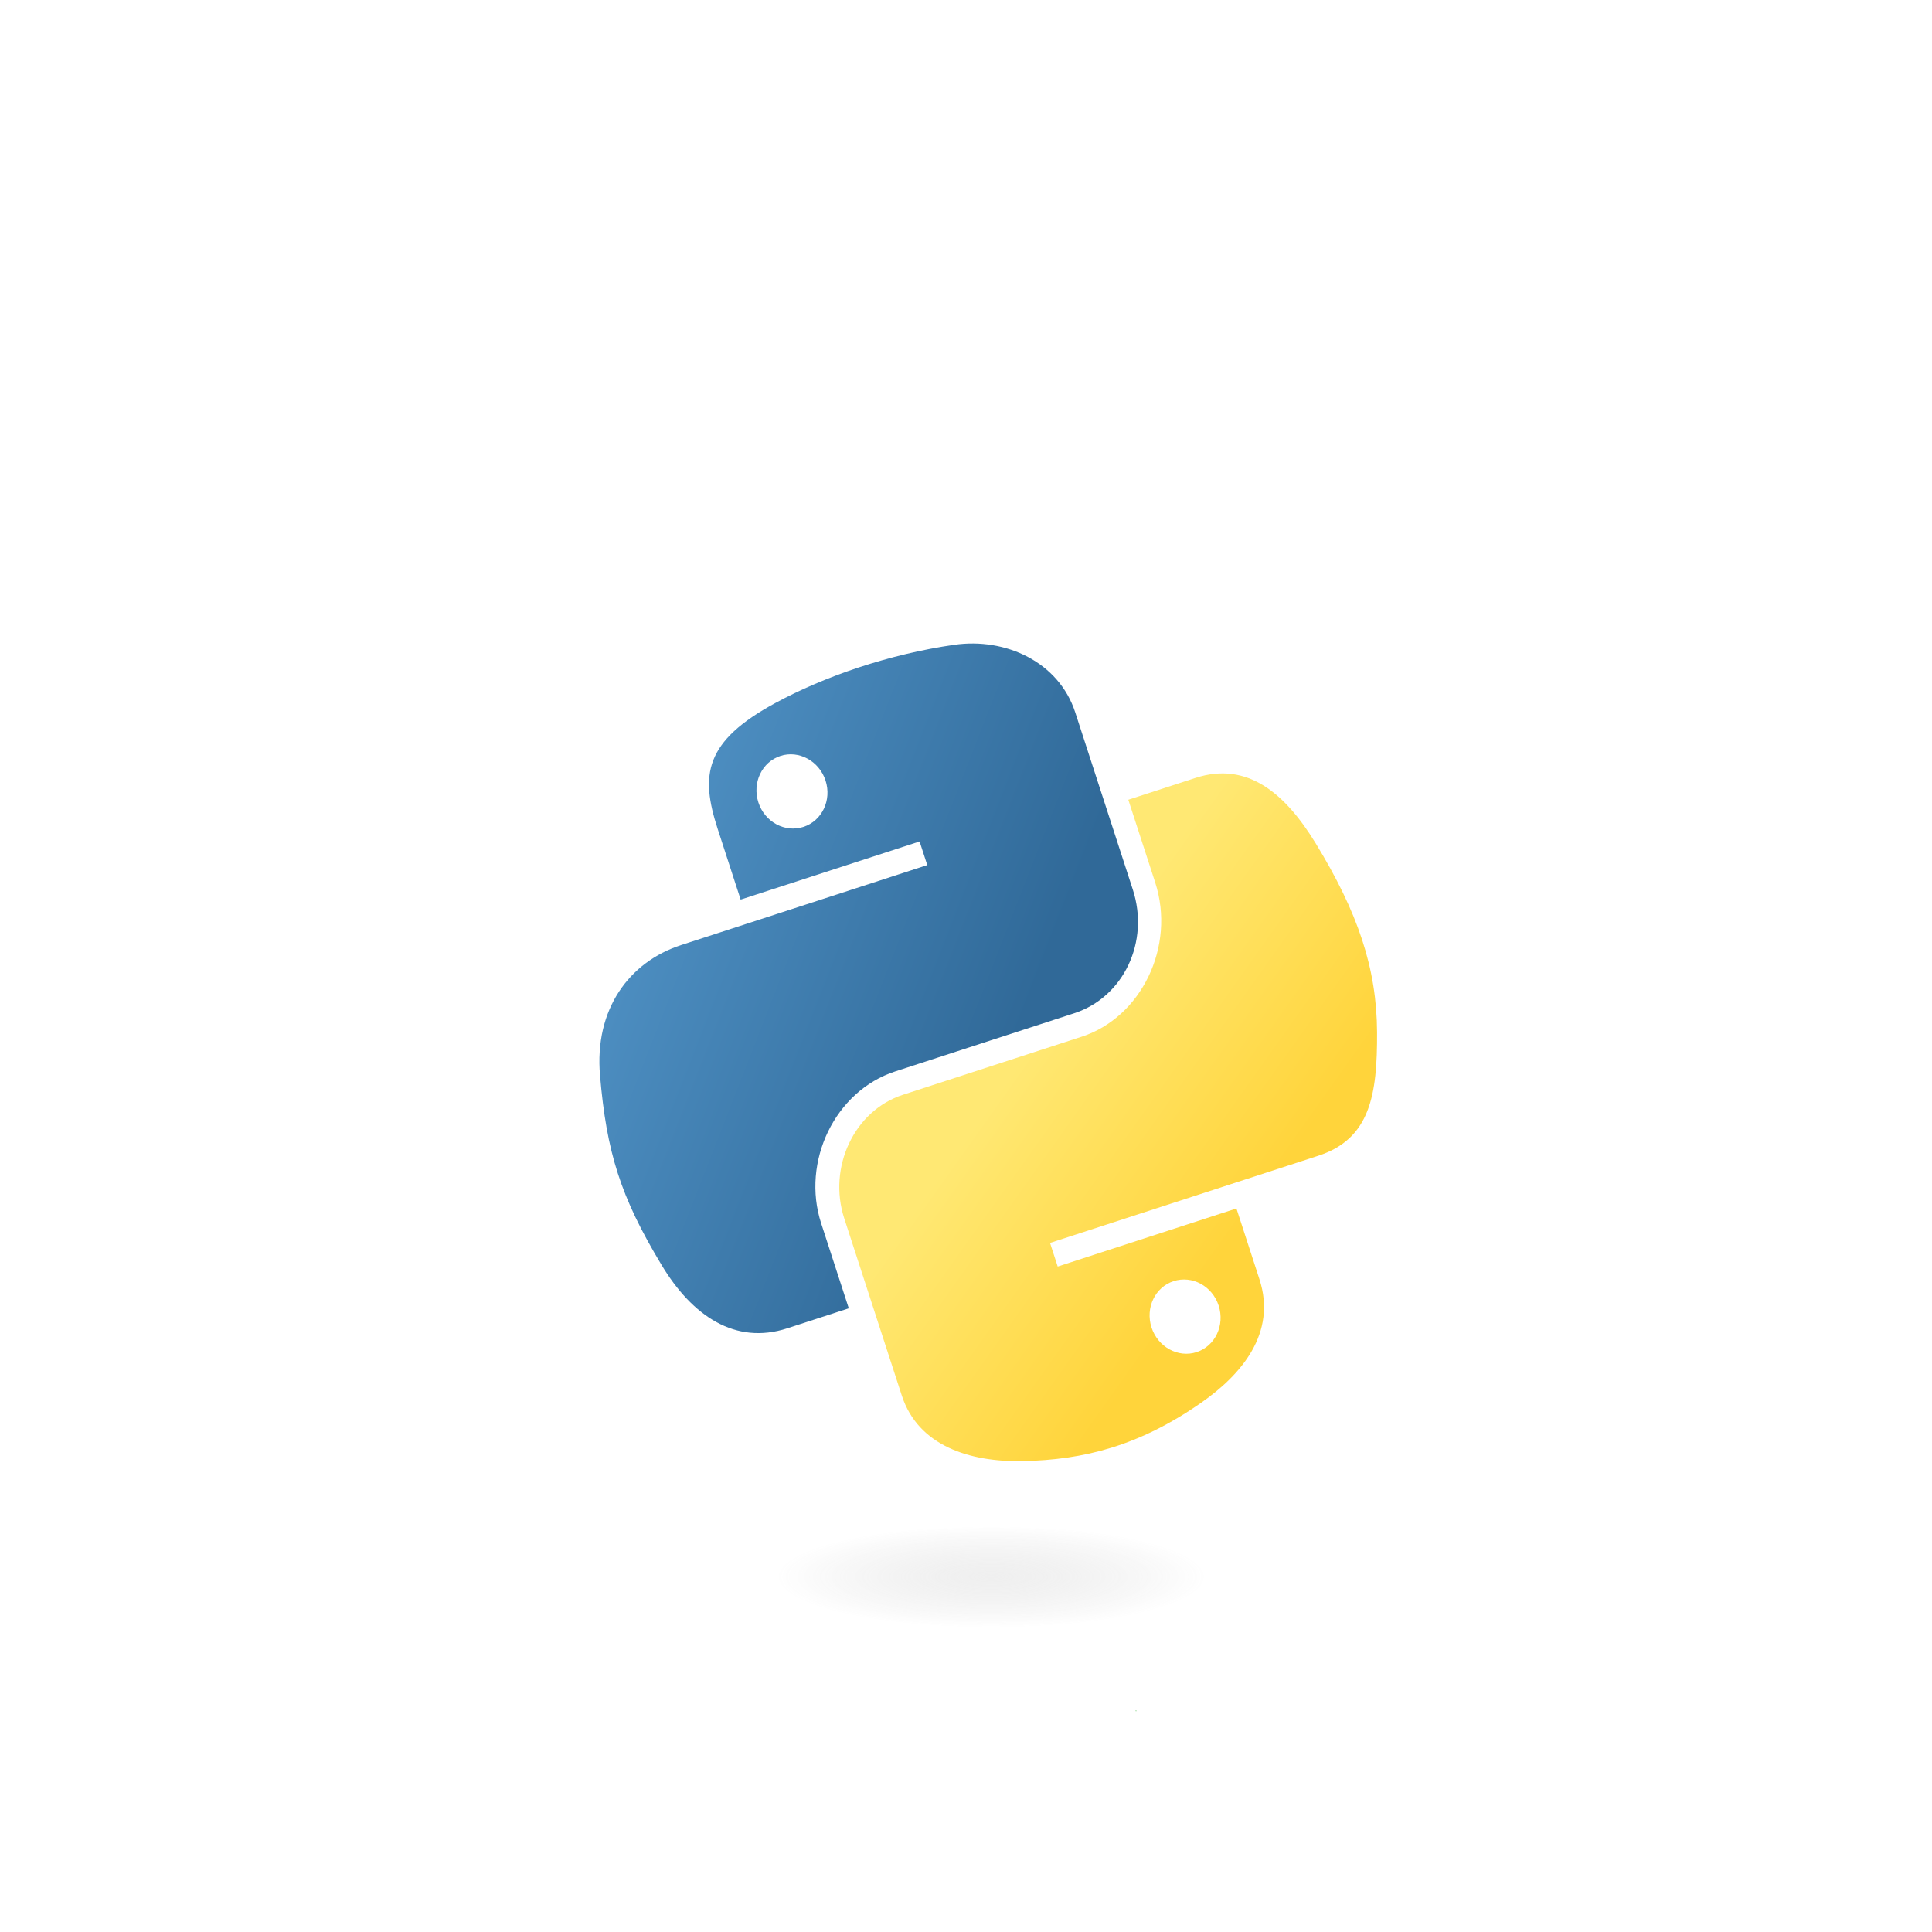
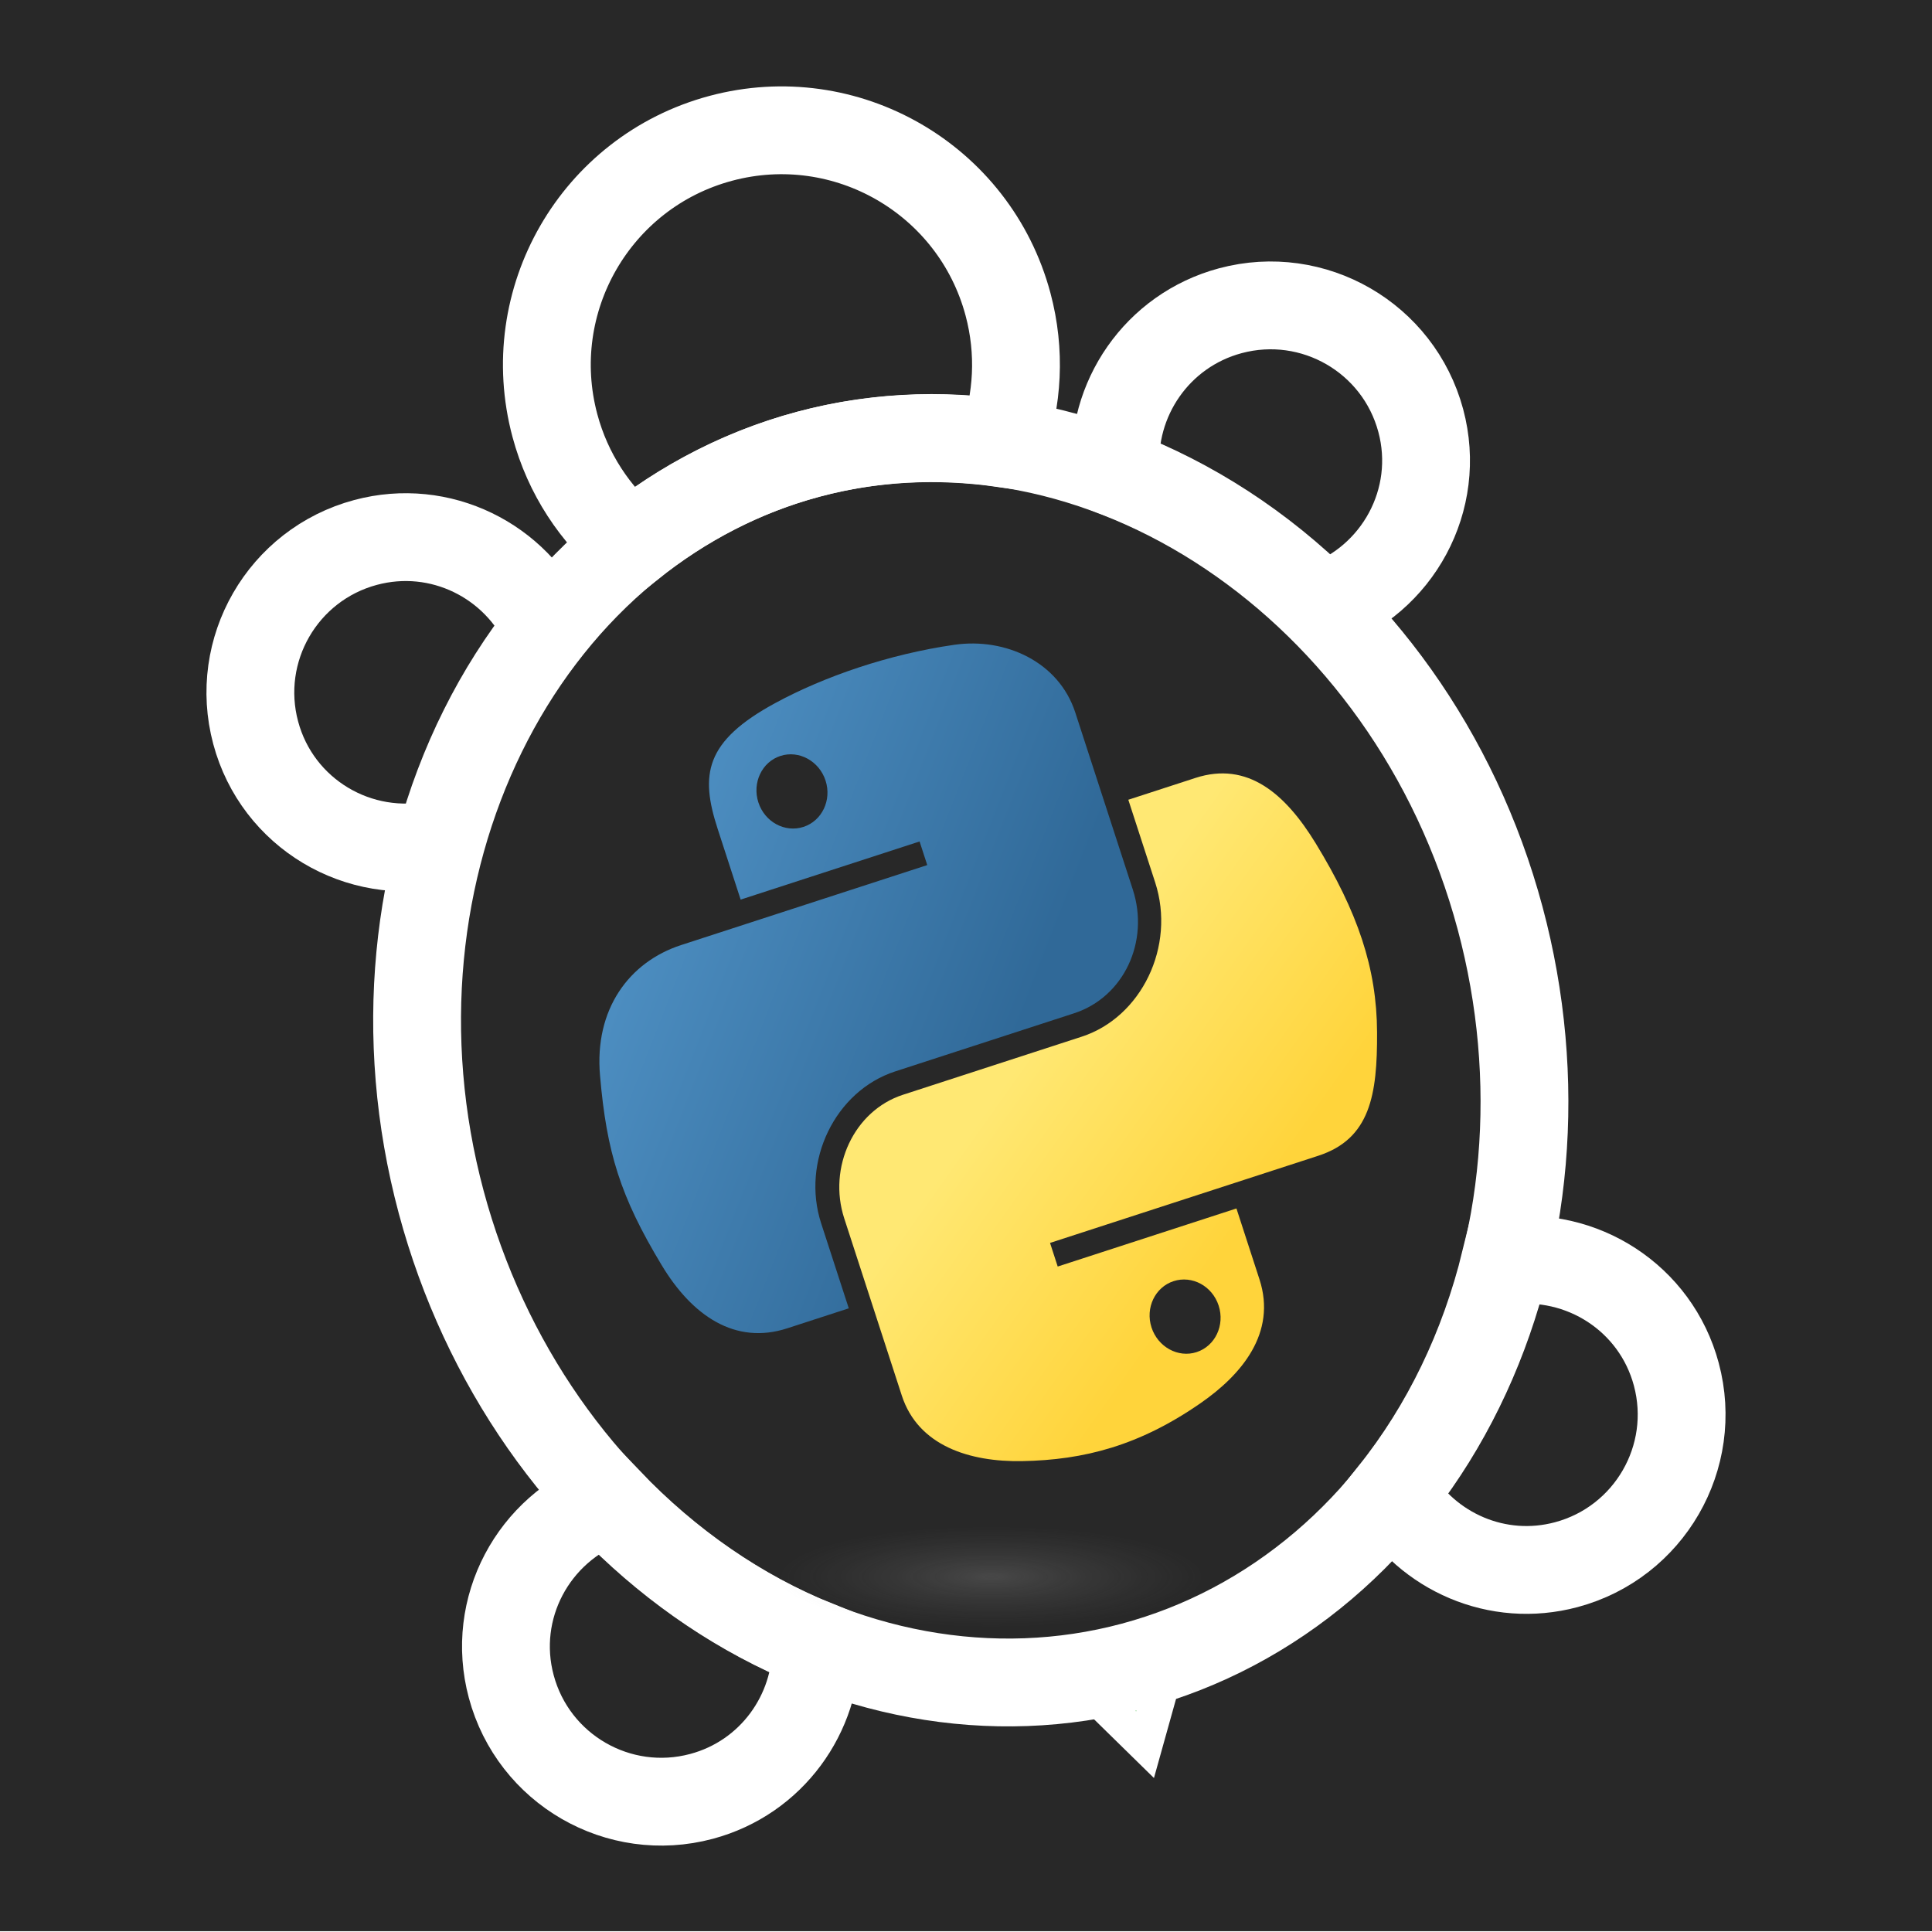
<svg xmlns="http://www.w3.org/2000/svg" version="1.1" width="55" height="55" viewBox="0 0 55 55" id="svg2">
+   <rect x="-0.064" y="-0.359" width="55.204" height="55.336" style="fill: rgb(40, 40, 40);" />
  <g transform="matrix(0.9659258,-0.258819,0.258819,0.9659258,-6.800586,7.913305)" id="g3661" style="fill:#00a000;fill-opacity:1">
    <path d="m 27.497,48.279 c -0.553,0 -1.099,-0.035 -1.637,-0.1 l 1.388,2.349 1.368,-2.313 c -0.371,0.03 -0.741,0.064 -1.119,0.064 z" id="path6" style="fill: rgb(0, 160, 0); fill-opacity: 1; stroke-opacity: 1; stroke: rgb(255, 255, 255);" />
    <g id="g8" style="fill:#00a000;fill-opacity:1;stroke:#004000;stroke-width:2.5;stroke-miterlimit:4;stroke-opacity:1;stroke-dasharray:none">
      <path d="m 40.16,11.726 c -2.164,0 -3.958,1.555 -4.343,3.607 1.859,1.345 3.457,3.115 4.675,5.208 2.285,-0.172 4.094,-2.061 4.094,-4.39 0,-2.444 -1.982,-4.425 -4.426,-4.425 z" id="path10" style="fill: rgb(0, 160, 0); stroke-width: 2.5; stroke-miterlimit: 4; stroke-opacity: 1; stroke-dasharray: none; stroke: rgb(255, 255, 255); fill-opacity: 0;" />
      <path d="m 40.713,39.887 c -1.224,2.232 -2.86,4.131 -4.797,5.556 0.521,1.864 2.213,3.239 4.244,3.239 2.443,0 4.426,-1.98 4.426,-4.424 0,-2.255 -1.693,-4.096 -3.873,-4.371 z" id="path12" style="fill: rgb(0, 160, 0); stroke-width: 2.5; stroke-miterlimit: 4; stroke-opacity: 1; stroke-dasharray: none; stroke: rgb(255, 255, 255); fill-opacity: 0;" />
      <path d="m 14.273,39.871 c -2.253,0.206 -4.024,2.079 -4.024,4.387 0,2.443 1.98,4.424 4.424,4.424 2.064,0 3.784,-1.42 4.272,-3.332 -1.883,-1.416 -3.475,-3.289 -4.672,-5.479 z" id="path14" style="fill: rgb(0, 160, 0); stroke-width: 2.5; stroke-miterlimit: 4; stroke-opacity: 1; stroke-dasharray: none; stroke: rgb(255, 255, 255); fill-opacity: 0;" />
      <path d="m 19.026,15.437 c -0.343,-2.103 -2.154,-3.711 -4.353,-3.711 -2.444,0 -4.424,1.981 -4.424,4.424 0,2.382 1.886,4.31 4.245,4.406 1.186,-2.043 2.732,-3.784 4.532,-5.119 z" id="path16" style="fill: rgb(0, 160, 0); stroke-width: 2.5; stroke-miterlimit: 4; stroke-opacity: 1; stroke-dasharray: none; stroke: rgb(255, 255, 255); fill-opacity: 0;" />
    </g>
    <path d="m 27.497,12.563 c 1.908,0 3.728,0.411 5.418,1.128 0.741,-1.076 1.178,-2.377 1.178,-3.783 0,-3.687 -2.989,-6.677 -6.677,-6.677 -3.687,0 -6.676,2.99 -6.676,6.677 0,1.428 0.452,2.749 1.216,3.834 1.724,-0.749 3.587,-1.179 5.541,-1.179 z" id="path18" style="fill: rgb(0, 160, 0); stroke-width: 2.5; stroke-miterlimit: 4; stroke-opacity: 1; stroke-dasharray: none; stroke: rgb(255, 255, 255); fill-opacity: 0;" />
    <g id="g20" style="fill:#00a000;fill-opacity:1;stroke:#004000;stroke-width:2.5;stroke-miterlimit:4;stroke-opacity:1;stroke-dasharray:none">
      <path d="m 43.102,30.421 c 0,4.734 -1.645,9.28 -4.571,12.627 -2.925,3.348 -6.897,5.231 -11.034,5.231 -4.137,0 -8.109,-1.883 -11.034,-5.231 -2.925,-3.348 -4.571,-7.893 -4.571,-12.627 0,-9.797 7.044,-17.858 15.605,-17.858 8.561,0 15.605,8.061 15.605,17.858 z" id="path22" style="fill: rgb(0, 160, 0); stroke-width: 2.5; stroke-miterlimit: 4; stroke-opacity: 1; stroke-dasharray: none; stroke: rgb(255, 255, 255); paint-order: fill; fill-opacity: 0;" />
    </g>
  </g>
  <linearGradient id="a" gradientUnits="userSpaceOnUse" x1="-2031.312" y1="275.868" x2="-1922.296" y2="182.075" gradientTransform="matrix(0.112369, 0, 0, -0.118004, 244.0039, 52.64705)">
    <stop offset="0" stop-color="#5a9fd4" />
    <stop offset="1" stop-color="#306998" />
  </linearGradient>
  <path d="M 27.246 19.429 C 26.331 19.434 25.456 19.515 24.686 19.657 C 22.42 20.073 22.009 20.945 22.009 22.552 L 22.009 24.676 L 27.365 24.676 L 27.365 25.383 L 19.998 25.383 C 18.442 25.383 17.078 26.356 16.653 28.207 C 16.16 30.329 16.138 31.653 16.653 33.869 C 17.032 35.518 17.942 36.693 19.499 36.693 L 21.341 36.693 L 21.341 34.147 C 21.341 32.31 22.87 30.687 24.686 30.687 L 30.037 30.687 C 31.525 30.687 32.715 29.412 32.715 27.856 L 32.715 22.552 C 32.715 21.043 31.49 19.908 30.037 19.657 C 29.117 19.497 28.162 19.425 27.246 19.429 Z M 24.35 21.136 C 24.903 21.136 25.355 21.615 25.355 22.201 C 25.355 22.786 24.903 23.26 24.35 23.26 C 23.794 23.26 23.344 22.787 23.344 22.201 C 23.344 21.615 23.794 21.136 24.35 21.136 Z" fill="url(#a)" style="" transform="matrix(0.951057, -0.309017, 0.309017, 0.951057, -7.472432, 8.942764)" />
  <linearGradient id="b" gradientUnits="userSpaceOnUse" x1="-1880.151" y1="125.305" x2="-1919.08" y2="180.384" gradientTransform="matrix(0.112369, 0, 0, -0.118004, 245.5826, 50.57539)">
    <stop offset="0" stop-color="#ffd43b" />
    <stop offset="1" stop-color="#ffe873" />
  </linearGradient>
  <path d="M 34.962 23.311 L 34.962 25.784 C 34.962 27.702 33.398 29.316 31.616 29.316 L 26.265 29.316 C 24.801 29.316 23.588 30.621 23.588 32.146 L 23.588 37.45 C 23.588 38.961 24.849 39.849 26.265 40.282 C 27.961 40.8 29.587 40.894 31.616 40.282 C 32.964 39.876 34.294 39.059 34.294 37.45 L 34.294 35.328 L 28.944 35.328 L 28.944 34.621 L 36.972 34.621 C 38.529 34.621 39.109 33.492 39.651 31.796 C 40.209 30.052 40.185 28.373 39.651 26.135 C 39.265 24.524 38.53 23.311 36.972 23.311 L 34.962 23.311 Z M 31.952 36.743 C 32.508 36.743 32.958 37.216 32.958 37.802 C 32.958 38.389 32.508 38.867 31.952 38.867 C 31.399 38.867 30.948 38.389 30.948 37.802 C 30.948 37.216 31.4 36.743 31.952 36.743 Z" fill="url(#b)" style="" transform="matrix(0.951057, -0.309017, 0.309017, 0.951057, -8.333654, 11.40086)" />
  <path d="M463.554 26.909h1.562v-9.796h3.699v-1.168h-8.962v1.168h3.7v9.796m6.648 0h1.334v-8.947l2.896 8.946h1.485l3.019-8.916v8.917h1.456V15.946h-1.926l-3.299 9.393-2.812-9.393h-2.153v10.963" fill="#646464" transform="matrix(1, 0, 0, 1, -208.4399, -43.68416)" />
  <radialGradient id="c" cx="-3393.238" cy="376.791" r="29.037" gradientTransform="matrix(0, -0.04984, -0.210695, 0, 107.6098, -124.2322)" gradientUnits="userSpaceOnUse">
    <stop offset="0" stop-color="#b8b8b8" stop-opacity=".498" />
    <stop offset="1" stop-color="#7f7f7f" stop-opacity="0" />
  </radialGradient>
  <path d="M 35.403 44.919 C 35.403 45.719 32.189 46.367 28.225 46.367 C 24.26 46.367 21.047 45.719 21.047 44.919 C 21.047 44.12 24.26 43.473 28.225 43.473 C 32.189 43.473 35.403 44.12 35.403 44.919 Z" opacity=".444" fill="url(#c)" style="" />
</svg>
